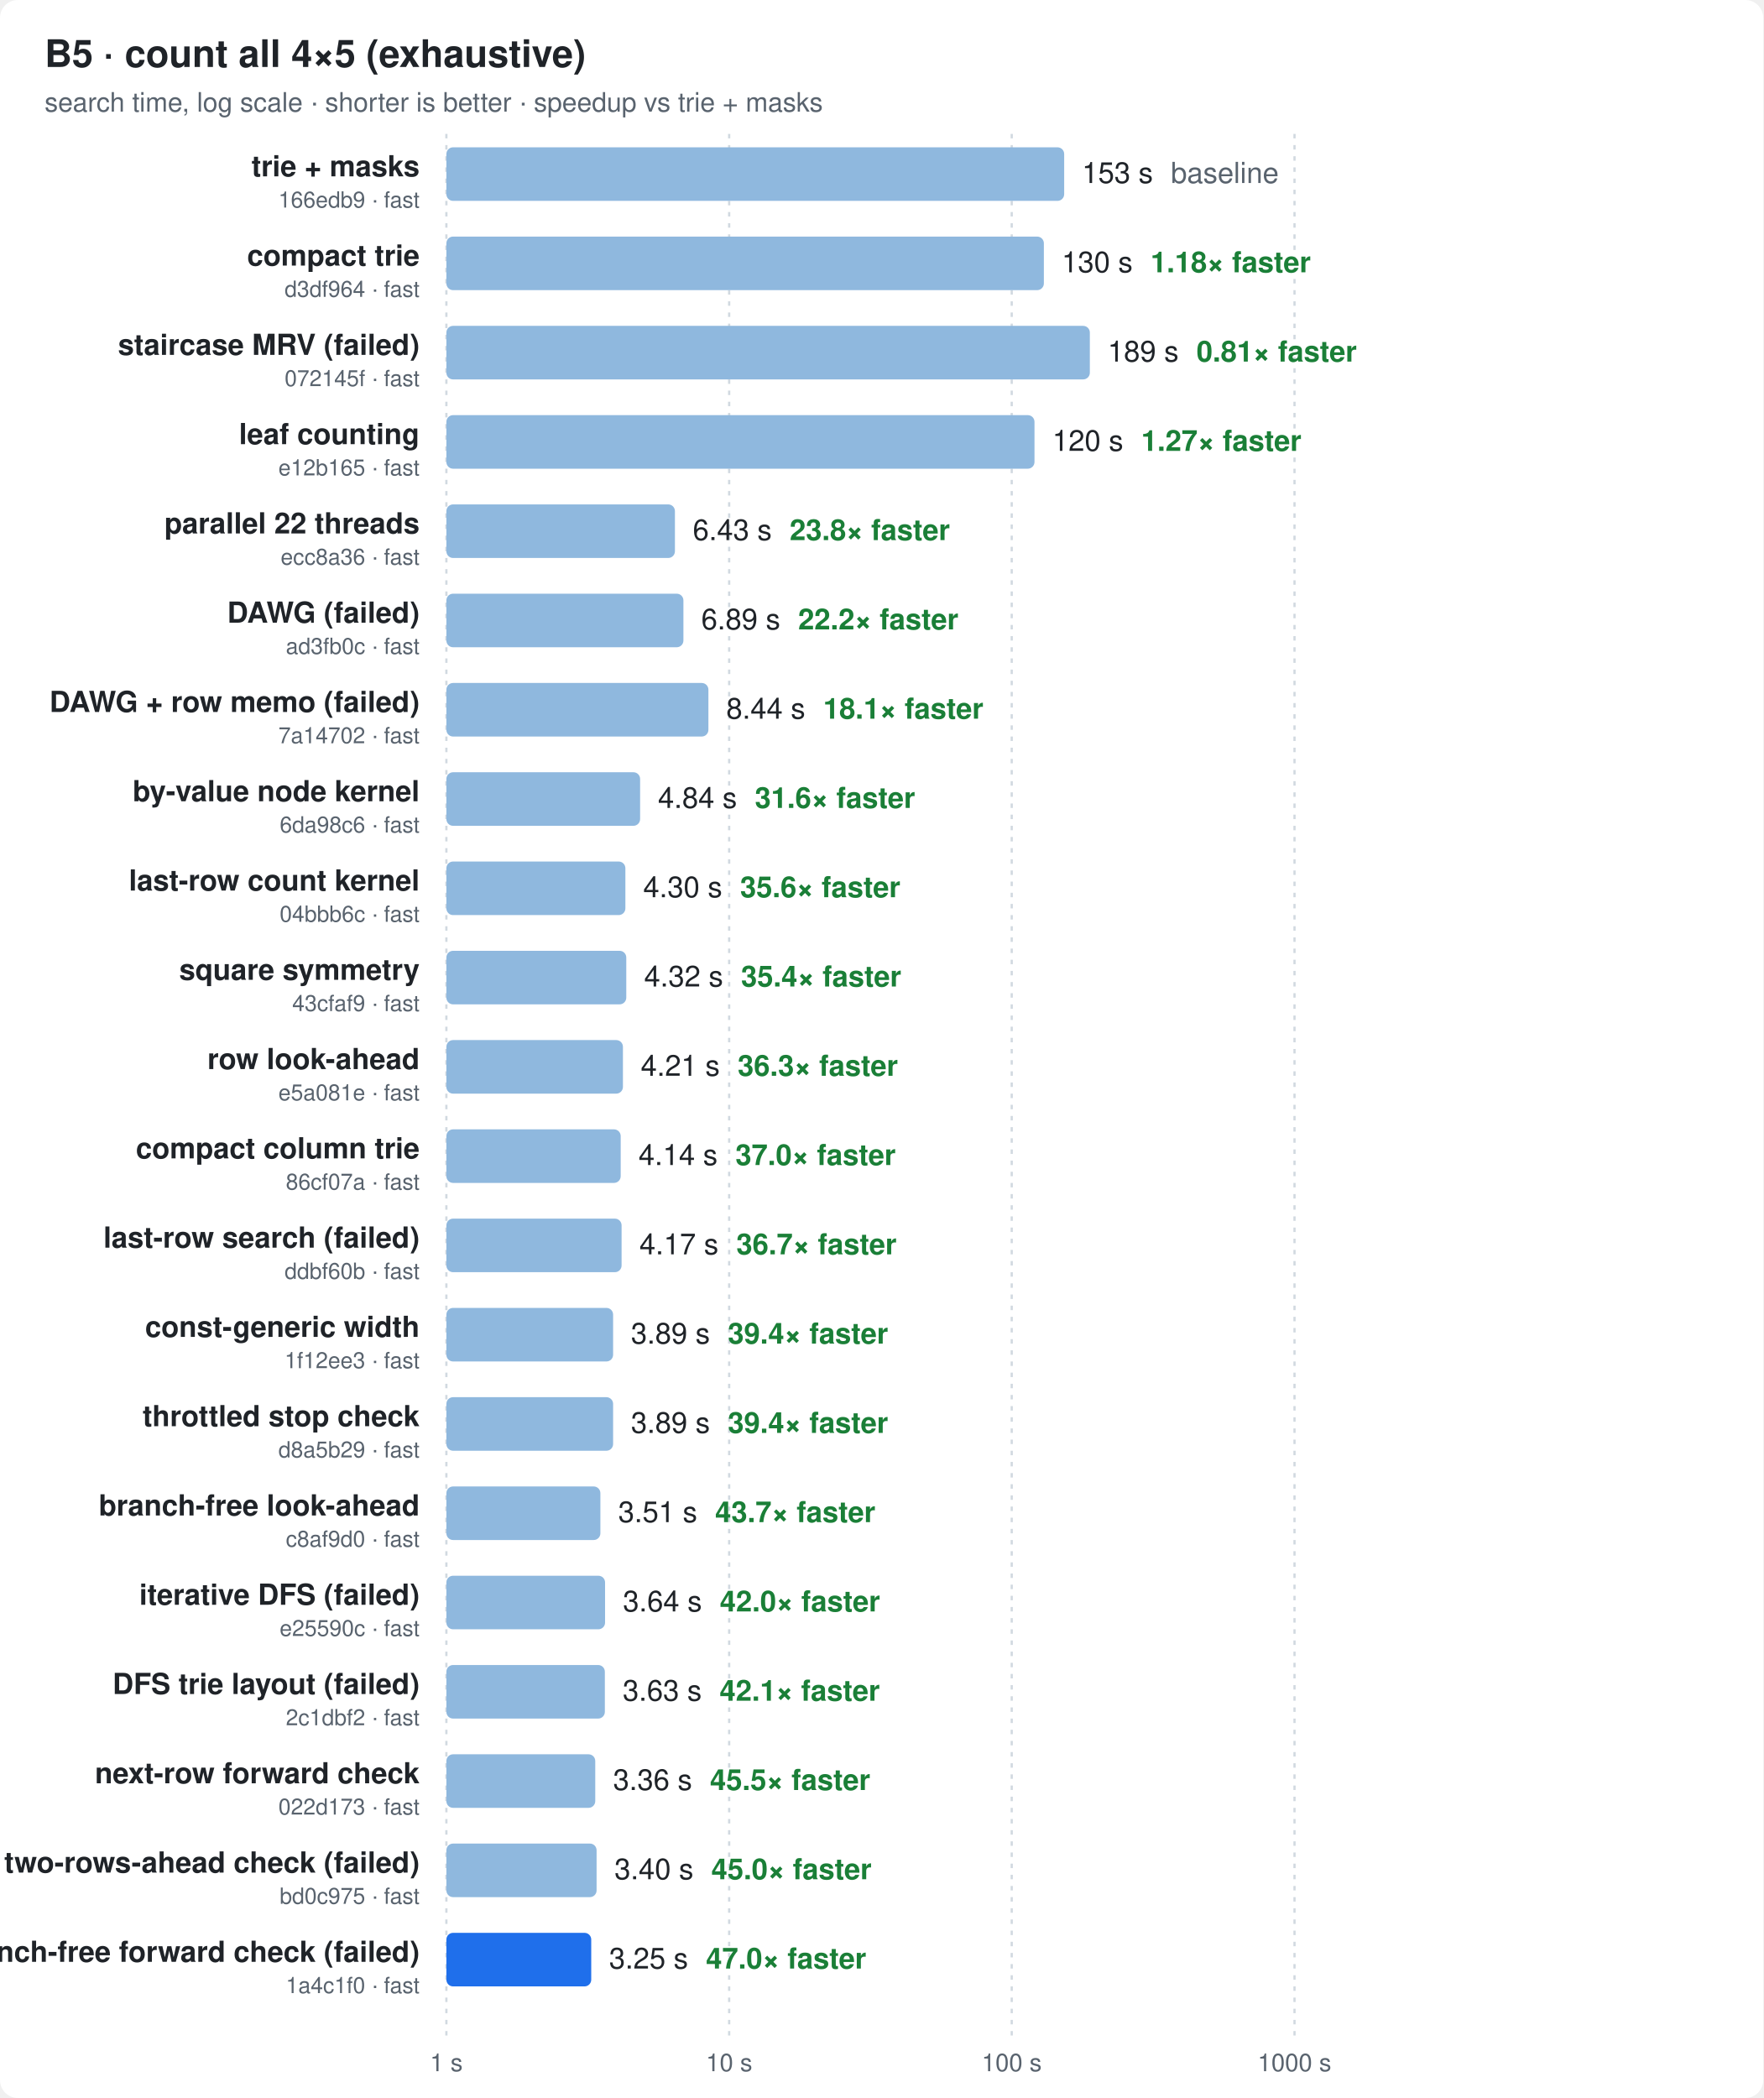
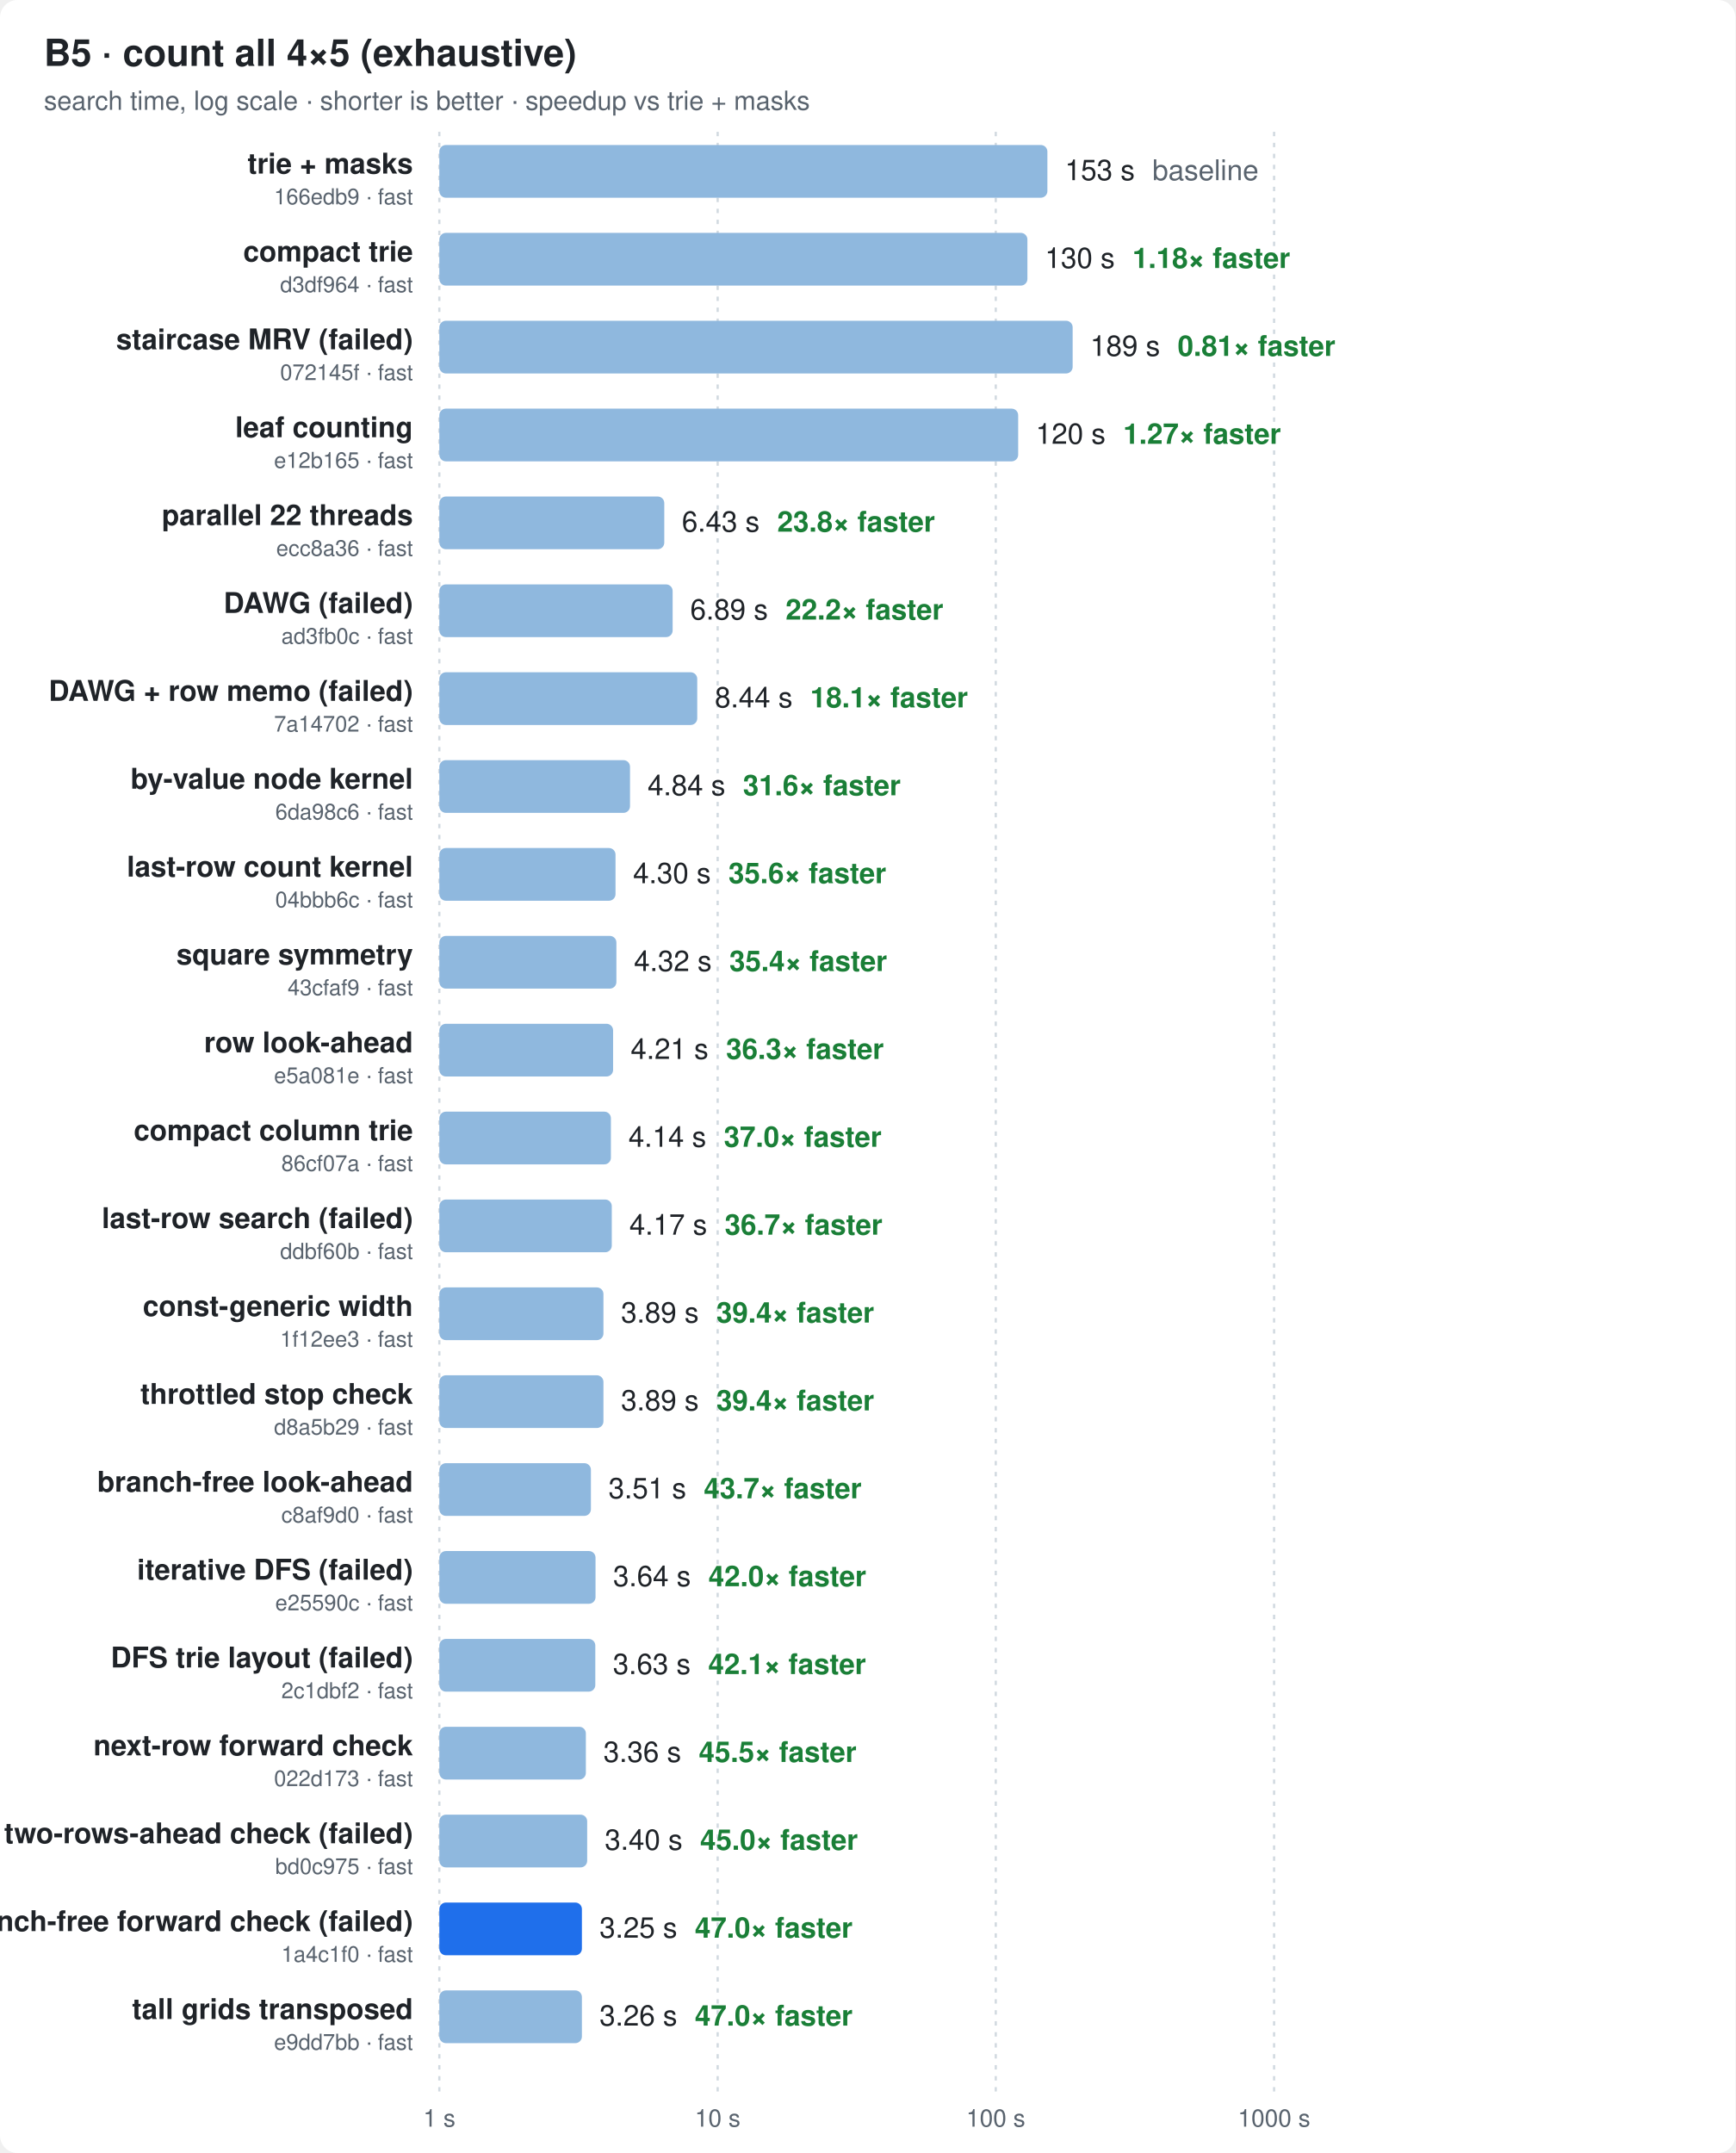
- <svg xmlns="http://www.w3.org/2000/svg" width="790" height="940" viewBox="0 0 790 940" font-family="ui-sans-serif,-apple-system,Segoe UI,Helvetica,Arial,sans-serif">
+ <svg xmlns="http://www.w3.org/2000/svg" width="790" height="980" viewBox="0 0 790 980" font-family="ui-sans-serif,-apple-system,Segoe UI,Helvetica,Arial,sans-serif">
  <style>
  .bg{fill:#ffffff} .t{fill:#1f2328} .m{fill:#59636e} .g{stroke:#d1d9e0}
  .bar{fill:#8fb8de} .best{fill:#1f6feb} .x{fill:#1a7f37;font-weight:600}
  @media (prefers-color-scheme: dark){
    .bg{fill:#0d1117} .t{fill:#e6edf3} .m{fill:#9198a1} .g{stroke:#30363d}
    .bar{fill:#2f5f8f} .best{fill:#4493f8} .x{fill:#3fb950}
  }
</style>
-   <rect class="bg" width="790" height="940" rx="8" />
+   <rect class="bg" width="790" height="980" rx="8" />
  <text class="t" x="20" y="30" font-size="17" font-weight="700">B5 · count all 4×5 (exhaustive)</text>
  <text class="m" x="20" y="50" font-size="12">search time, log scale · shorter is better · speedup vs trie + masks</text>
-   <line class="g" x1="200.0" x2="200.0" y1="60" y2="912" stroke-dasharray="2 3" />
-   <text class="m" x="200.0" y="928" font-size="11" text-anchor="middle">1 s</text>
-   <line class="g" x1="326.7" x2="326.7" y1="60" y2="912" stroke-dasharray="2 3" />
-   <text class="m" x="326.7" y="928" font-size="11" text-anchor="middle">10 s</text>
-   <line class="g" x1="453.3" x2="453.3" y1="60" y2="912" stroke-dasharray="2 3" />
-   <text class="m" x="453.3" y="928" font-size="11" text-anchor="middle">100 s</text>
-   <line class="g" x1="580.0" x2="580.0" y1="60" y2="912" stroke-dasharray="2 3" />
-   <text class="m" x="580.0" y="928" font-size="11" text-anchor="middle">1000 s</text>
+   <line class="g" x1="200.0" x2="200.0" y1="60" y2="952" stroke-dasharray="2 3" />
+   <text class="m" x="200.0" y="968" font-size="11" text-anchor="middle">1 s</text>
+   <line class="g" x1="326.7" x2="326.7" y1="60" y2="952" stroke-dasharray="2 3" />
+   <text class="m" x="326.7" y="968" font-size="11" text-anchor="middle">10 s</text>
+   <line class="g" x1="453.3" x2="453.3" y1="60" y2="952" stroke-dasharray="2 3" />
+   <text class="m" x="453.3" y="968" font-size="11" text-anchor="middle">100 s</text>
+   <line class="g" x1="580.0" x2="580.0" y1="60" y2="952" stroke-dasharray="2 3" />
+   <text class="m" x="580.0" y="968" font-size="11" text-anchor="middle">1000 s</text>
  <text class="t" x="188" y="79.0" font-size="13" font-weight="600" text-anchor="end">trie + masks</text>
  <text class="m" x="188" y="93.0" font-size="10" text-anchor="end">166edb9 · fast</text>
  <rect class="bar" x="200" y="66" width="276.8" height="24" rx="3" />
  <text class="t" x="484.8" y="82.0" font-size="13">153 s<tspan class="m" dx="8">baseline</tspan>
  </text>
  <text class="t" x="188" y="119.0" font-size="13" font-weight="600" text-anchor="end">compact trie</text>
  <text class="m" x="188" y="133.0" font-size="10" text-anchor="end">d3df964 · fast</text>
  <rect class="bar" x="200" y="106" width="267.7" height="24" rx="3" />
  <text class="t" x="475.7" y="122.0" font-size="13">130 s<tspan class="x" dx="8">1.18× faster</tspan>
  </text>
  <text class="t" x="188" y="159.0" font-size="13" font-weight="600" text-anchor="end">staircase MRV (failed)</text>
  <text class="m" x="188" y="173.0" font-size="10" text-anchor="end">072145f · fast</text>
  <rect class="bar" x="200" y="146" width="288.3" height="24" rx="3" />
  <text class="t" x="496.3" y="162.0" font-size="13">189 s<tspan class="x" dx="8">0.81× faster</tspan>
  </text>
  <text class="t" x="188" y="199.0" font-size="13" font-weight="600" text-anchor="end">leaf counting</text>
  <text class="m" x="188" y="213.0" font-size="10" text-anchor="end">e12b165 · fast</text>
  <rect class="bar" x="200" y="186" width="263.5" height="24" rx="3" />
  <text class="t" x="471.5" y="202.0" font-size="13">120 s<tspan class="x" dx="8">1.27× faster</tspan>
  </text>
  <text class="t" x="188" y="239.0" font-size="13" font-weight="600" text-anchor="end">parallel 22 threads</text>
  <text class="m" x="188" y="253.0" font-size="10" text-anchor="end">ecc8a36 · fast</text>
  <rect class="bar" x="200" y="226" width="102.4" height="24" rx="3" />
  <text class="t" x="310.4" y="242.0" font-size="13">6.43 s<tspan class="x" dx="8">23.8× faster</tspan>
  </text>
  <text class="t" x="188" y="279.0" font-size="13" font-weight="600" text-anchor="end">DAWG (failed)</text>
  <text class="m" x="188" y="293.0" font-size="10" text-anchor="end">ad3fb0c · fast</text>
  <rect class="bar" x="200" y="266" width="106.2" height="24" rx="3" />
  <text class="t" x="314.2" y="282.0" font-size="13">6.89 s<tspan class="x" dx="8">22.2× faster</tspan>
  </text>
  <text class="t" x="188" y="319.0" font-size="13" font-weight="600" text-anchor="end">DAWG + row memo (failed)</text>
  <text class="m" x="188" y="333.0" font-size="10" text-anchor="end">7a14702 · fast</text>
  <rect class="bar" x="200" y="306" width="117.4" height="24" rx="3" />
  <text class="t" x="325.4" y="322.0" font-size="13">8.44 s<tspan class="x" dx="8">18.1× faster</tspan>
  </text>
  <text class="t" x="188" y="359.0" font-size="13" font-weight="600" text-anchor="end">by-value node kernel</text>
  <text class="m" x="188" y="373.0" font-size="10" text-anchor="end">6da98c6 · fast</text>
  <rect class="bar" x="200" y="346" width="86.8" height="24" rx="3" />
  <text class="t" x="294.8" y="362.0" font-size="13">4.84 s<tspan class="x" dx="8">31.6× faster</tspan>
  </text>
  <text class="t" x="188" y="399.0" font-size="13" font-weight="600" text-anchor="end">last-row count kernel</text>
  <text class="m" x="188" y="413.0" font-size="10" text-anchor="end">04bbb6c · fast</text>
  <rect class="bar" x="200" y="386" width="80.2" height="24" rx="3" />
  <text class="t" x="288.2" y="402.0" font-size="13">4.30 s<tspan class="x" dx="8">35.6× faster</tspan>
  </text>
  <text class="t" x="188" y="439.0" font-size="13" font-weight="600" text-anchor="end">square symmetry</text>
  <text class="m" x="188" y="453.0" font-size="10" text-anchor="end">43cfaf9 · fast</text>
  <rect class="bar" x="200" y="426" width="80.6" height="24" rx="3" />
  <text class="t" x="288.6" y="442.0" font-size="13">4.32 s<tspan class="x" dx="8">35.4× faster</tspan>
  </text>
  <text class="t" x="188" y="479.0" font-size="13" font-weight="600" text-anchor="end">row look-ahead</text>
  <text class="m" x="188" y="493.0" font-size="10" text-anchor="end">e5a081e · fast</text>
  <rect class="bar" x="200" y="466" width="79.1" height="24" rx="3" />
  <text class="t" x="287.1" y="482.0" font-size="13">4.21 s<tspan class="x" dx="8">36.3× faster</tspan>
  </text>
  <text class="t" x="188" y="519.0" font-size="13" font-weight="600" text-anchor="end">compact column trie</text>
  <text class="m" x="188" y="533.0" font-size="10" text-anchor="end">86cf07a · fast</text>
  <rect class="bar" x="200" y="506" width="78.1" height="24" rx="3" />
  <text class="t" x="286.1" y="522.0" font-size="13">4.14 s<tspan class="x" dx="8">37.0× faster</tspan>
  </text>
  <text class="t" x="188" y="559.0" font-size="13" font-weight="600" text-anchor="end">last-row search (failed)</text>
  <text class="m" x="188" y="573.0" font-size="10" text-anchor="end">ddbf60b · fast</text>
  <rect class="bar" x="200" y="546" width="78.5" height="24" rx="3" />
  <text class="t" x="286.5" y="562.0" font-size="13">4.17 s<tspan class="x" dx="8">36.7× faster</tspan>
  </text>
  <text class="t" x="188" y="599.0" font-size="13" font-weight="600" text-anchor="end">const-generic width</text>
  <text class="m" x="188" y="613.0" font-size="10" text-anchor="end">1f12ee3 · fast</text>
  <rect class="bar" x="200" y="586" width="74.7" height="24" rx="3" />
  <text class="t" x="282.7" y="602.0" font-size="13">3.89 s<tspan class="x" dx="8">39.4× faster</tspan>
  </text>
  <text class="t" x="188" y="639.0" font-size="13" font-weight="600" text-anchor="end">throttled stop check</text>
  <text class="m" x="188" y="653.0" font-size="10" text-anchor="end">d8a5b29 · fast</text>
  <rect class="bar" x="200" y="626" width="74.7" height="24" rx="3" />
  <text class="t" x="282.7" y="642.0" font-size="13">3.89 s<tspan class="x" dx="8">39.4× faster</tspan>
  </text>
  <text class="t" x="188" y="679.0" font-size="13" font-weight="600" text-anchor="end">branch-free look-ahead</text>
  <text class="m" x="188" y="693.0" font-size="10" text-anchor="end">c8af9d0 · fast</text>
  <rect class="bar" x="200" y="666" width="69.0" height="24" rx="3" />
  <text class="t" x="277.0" y="682.0" font-size="13">3.51 s<tspan class="x" dx="8">43.7× faster</tspan>
  </text>
  <text class="t" x="188" y="719.0" font-size="13" font-weight="600" text-anchor="end">iterative DFS (failed)</text>
  <text class="m" x="188" y="733.0" font-size="10" text-anchor="end">e25590c · fast</text>
  <rect class="bar" x="200" y="706" width="71.1" height="24" rx="3" />
  <text class="t" x="279.1" y="722.0" font-size="13">3.64 s<tspan class="x" dx="8">42.0× faster</tspan>
  </text>
  <text class="t" x="188" y="759.0" font-size="13" font-weight="600" text-anchor="end">DFS trie layout (failed)</text>
  <text class="m" x="188" y="773.0" font-size="10" text-anchor="end">2c1dbf2 · fast</text>
  <rect class="bar" x="200" y="746" width="71.0" height="24" rx="3" />
  <text class="t" x="279.0" y="762.0" font-size="13">3.63 s<tspan class="x" dx="8">42.1× faster</tspan>
  </text>
  <text class="t" x="188" y="799.0" font-size="13" font-weight="600" text-anchor="end">next-row forward check</text>
  <text class="m" x="188" y="813.0" font-size="10" text-anchor="end">022d173 · fast</text>
  <rect class="bar" x="200" y="786" width="66.7" height="24" rx="3" />
  <text class="t" x="274.7" y="802.0" font-size="13">3.36 s<tspan class="x" dx="8">45.5× faster</tspan>
  </text>
  <text class="t" x="188" y="839.0" font-size="13" font-weight="600" text-anchor="end">two-rows-ahead check (failed)</text>
  <text class="m" x="188" y="853.0" font-size="10" text-anchor="end">bd0c975 · fast</text>
  <rect class="bar" x="200" y="826" width="67.3" height="24" rx="3" />
  <text class="t" x="275.3" y="842.0" font-size="13">3.40 s<tspan class="x" dx="8">45.0× faster</tspan>
  </text>
  <text class="t" x="188" y="879.0" font-size="13" font-weight="600" text-anchor="end">branch-free forward check (failed)</text>
  <text class="m" x="188" y="893.0" font-size="10" text-anchor="end">1a4c1f0 · fast</text>
  <rect class="best" x="200" y="866" width="64.9" height="24" rx="3" />
  <text class="t" x="272.9" y="882.0" font-size="13">3.25 s<tspan class="x" dx="8">47.0× faster</tspan>
  </text>
+   <text class="t" x="188" y="919.0" font-size="13" font-weight="600" text-anchor="end">tall grids transposed</text>
+   <text class="m" x="188" y="933.0" font-size="10" text-anchor="end">e9dd7bb · fast</text>
+   <rect class="bar" x="200" y="906" width="64.9" height="24" rx="3" />
+   <text class="t" x="272.9" y="922.0" font-size="13">3.26 s<tspan class="x" dx="8">47.0× faster</tspan>
+   </text>
</svg>
